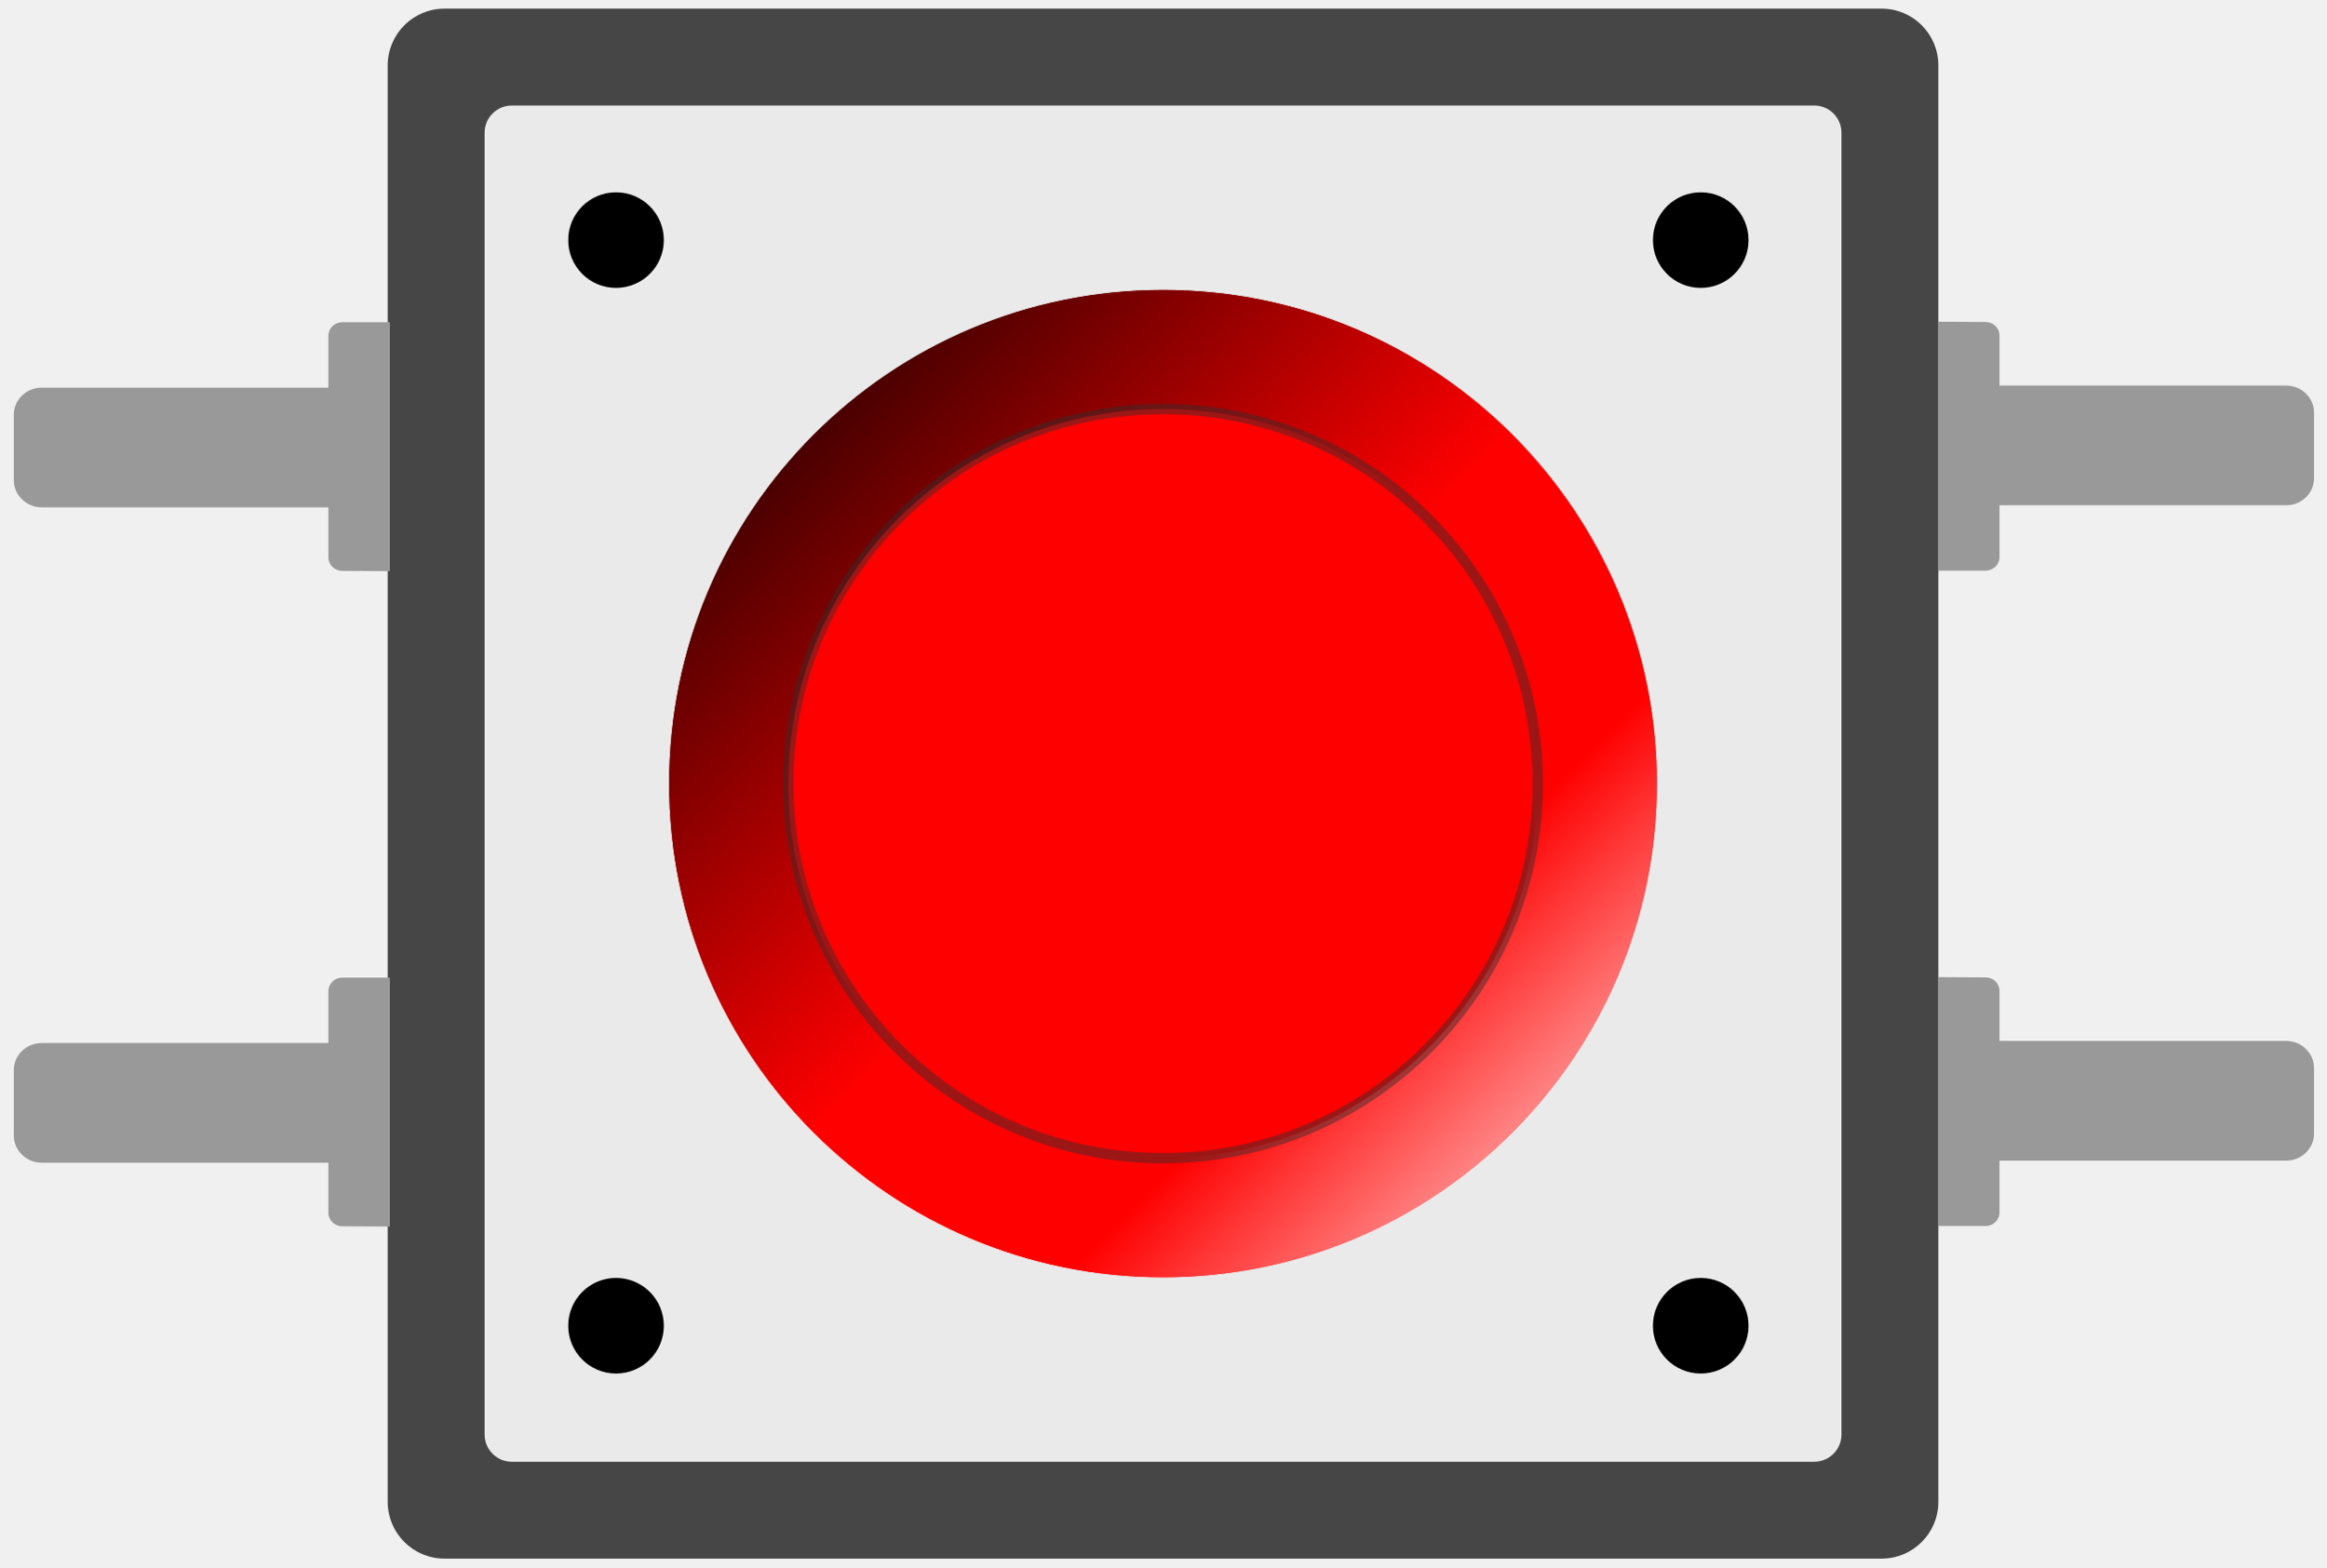
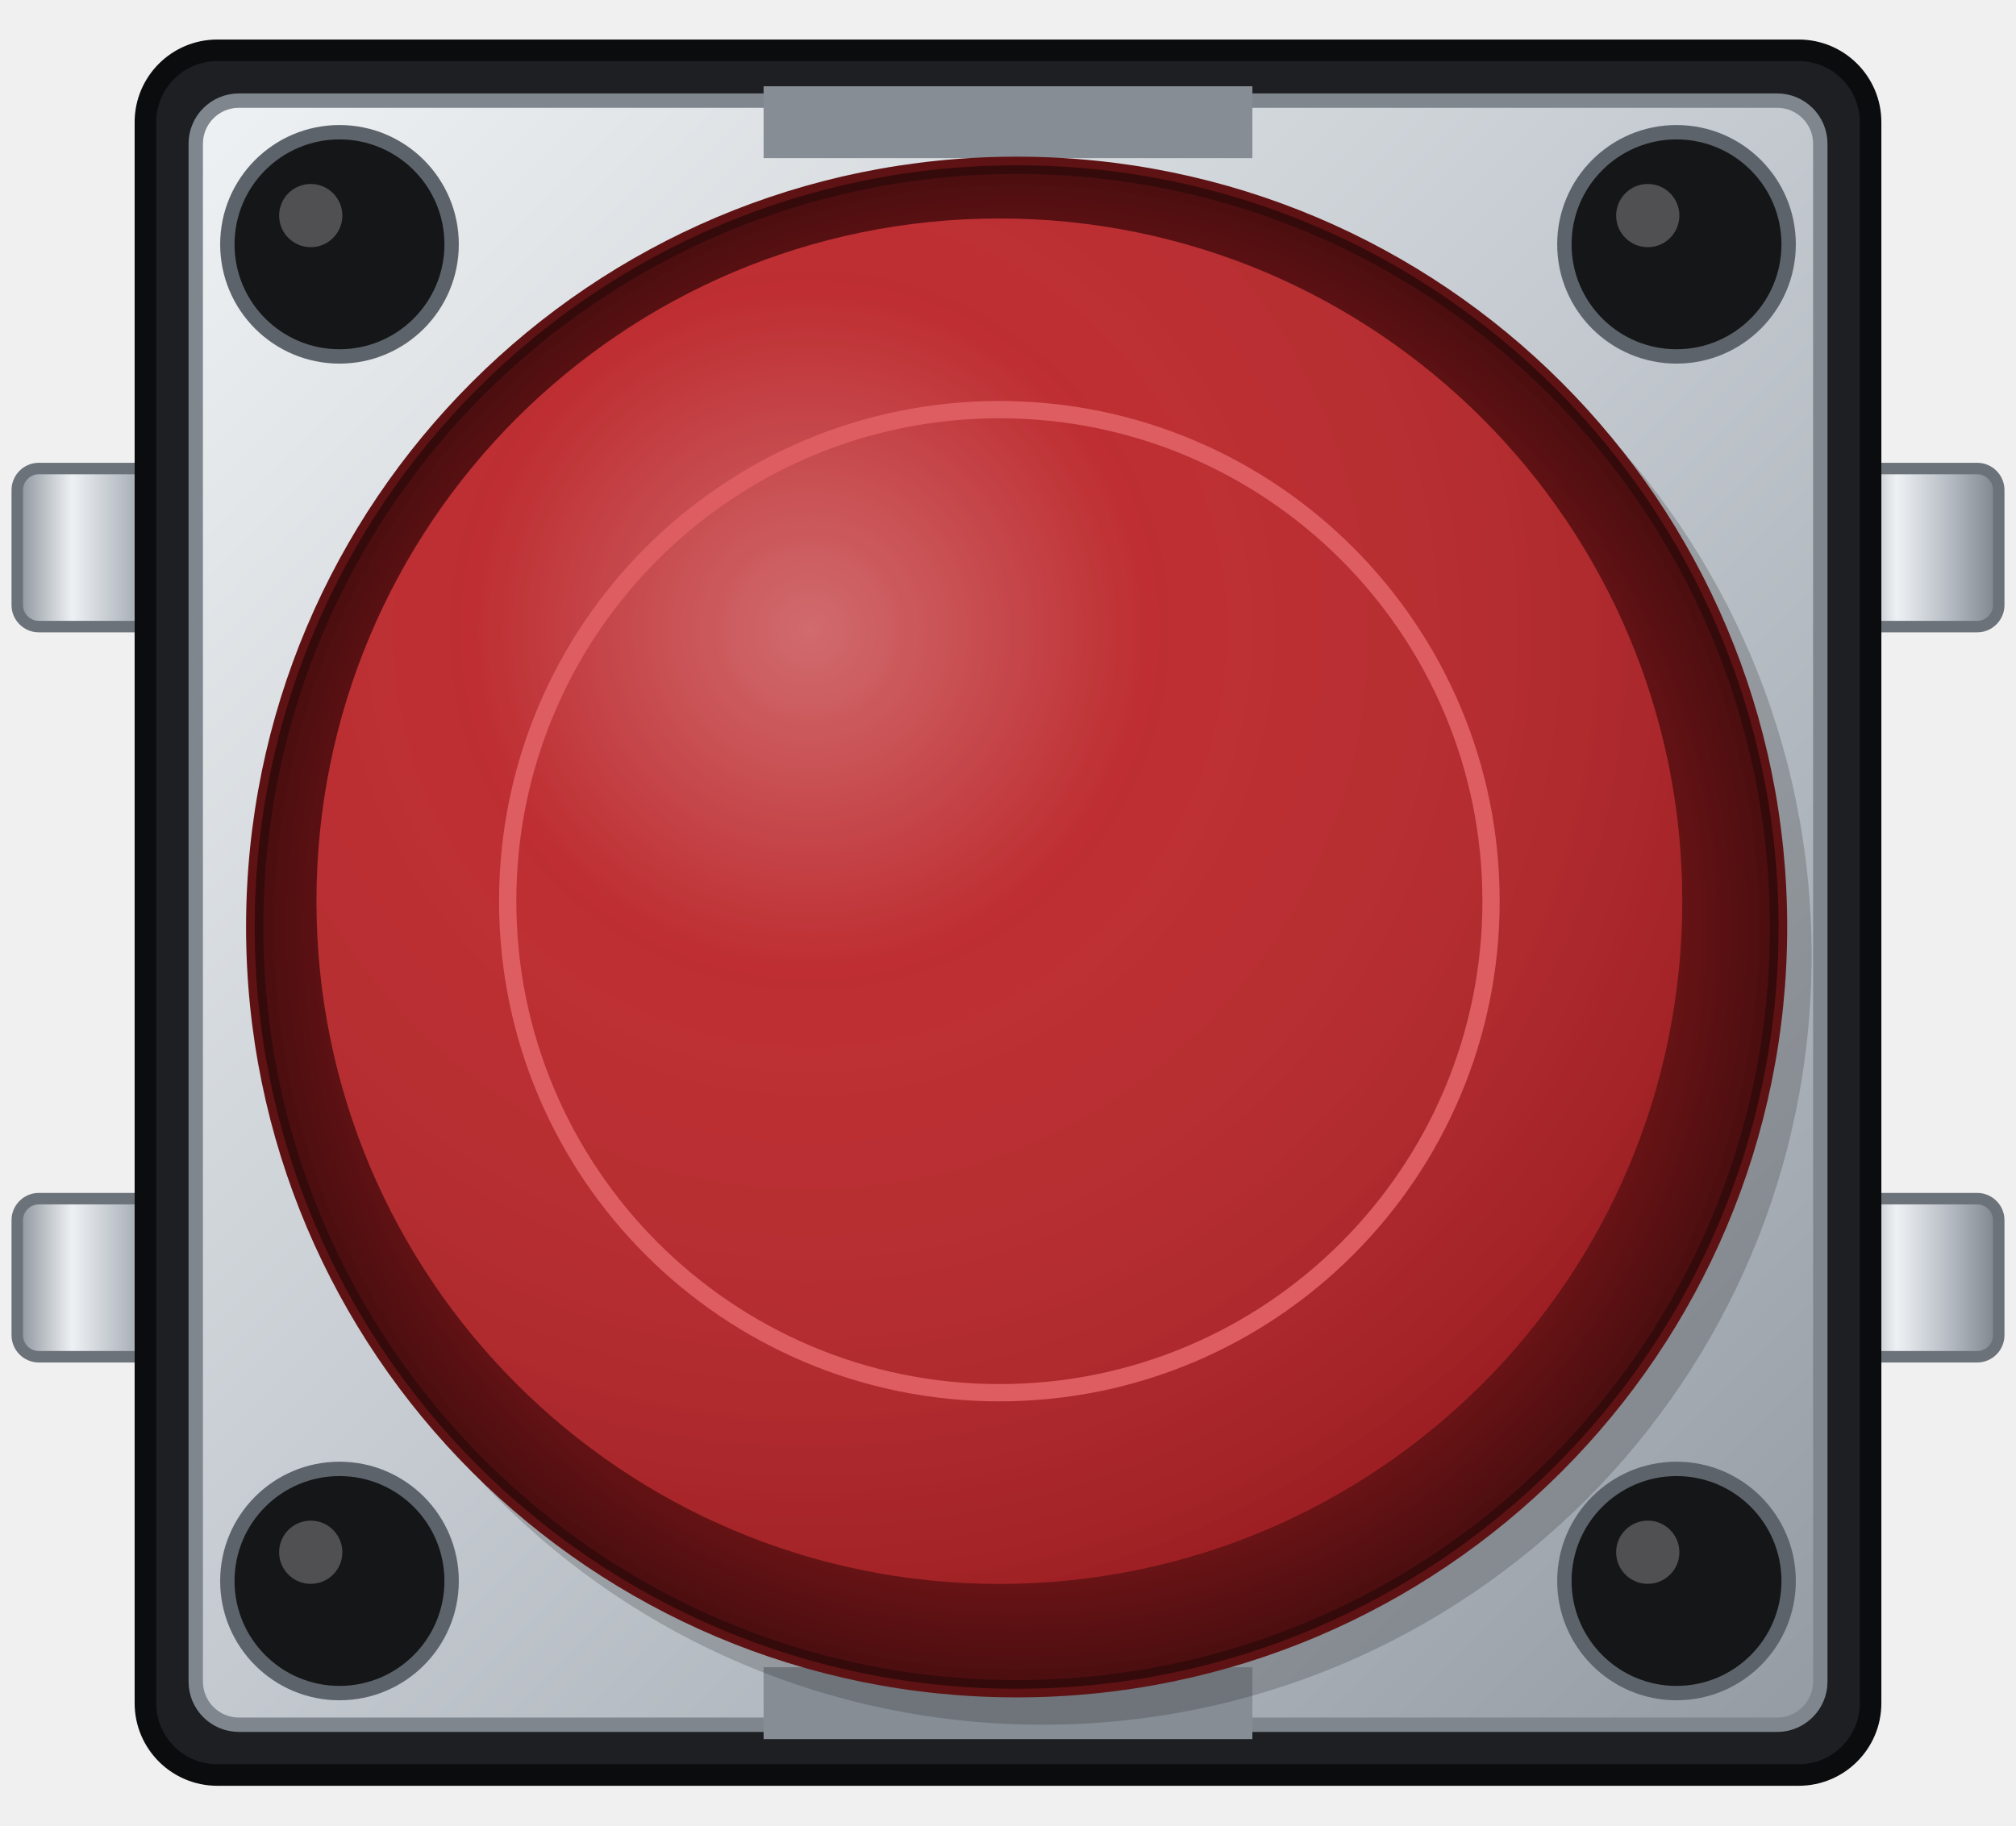
- <svg xmlns="http://www.w3.org/2000/svg" width="17.802mm" height="12mm" version="1.1" viewBox="-3 0 18 12">
+ <svg xmlns="http://www.w3.org/2000/svg" version="1.1" width="53px" height="48px" viewBox="0 0 53 48">
  <defs>
-     <linearGradient x1="0" x2="1" y1="0" y2="1" id="grad-up-pushbutton2">
-       <stop stop-color="#ffffff" offset="0" />
-       <stop offset="0.3" stop-color="red" />
-       <stop offset="0.5" stop-color="red" />
-       <stop offset="1" />
+     <linearGradient id="luz" x1="0" y1="0" x2="0" y2="1">
+       <stop offset="0" stop-color="#ffffff" stop-opacity="0.16" />
+       <stop offset="0.45" stop-color="#ffffff" stop-opacity="0" />
+       <stop offset="1" stop-color="#000000" stop-opacity="0.22" />
    </linearGradient>
-     <linearGradient x1="1" x2="0" y1="1" y2="0" id="grad-down-pushbutton2">
-       <stop stop-color="#ffffff" offset="0" />
-       <stop offset="0.3" stop-color="red" />
-       <stop offset="0.5" stop-color="red" />
-       <stop offset="1" />
+     <linearGradient id="metal" x1="0" y1="0" x2="0" y2="1">
+       <stop offset="0" stop-color="#f4f6f8" />
+       <stop offset="0.5" stop-color="#b9bfc6" />
+       <stop offset="1" stop-color="#868d95" />
    </linearGradient>
+     <linearGradient id="metal-h" x1="0" y1="0" x2="1" y2="0">
+       <stop offset="0" stop-color="#8a9199" />
+       <stop offset="0.35" stop-color="#eef1f4" />
+       <stop offset="0.7" stop-color="#b3b9c0" />
+       <stop offset="1" stop-color="#7c838b" />
+     </linearGradient>
+     <radialGradient id="lata" cx="0.4" cy="0.38" r="0.66">
+       <stop offset="0" stop-color="#f6f8fa" />
+       <stop offset="0.6" stop-color="#c3c9cf" />
+       <stop offset="1" stop-color="#8c939b" />
+     </radialGradient>
+     <linearGradient id="plastico" x1="0" y1="0" x2="0" y2="1">
+       <stop offset="0" stop-color="#3a3c40" />
+       <stop offset="1" stop-color="#16171a" />
+     </linearGradient>
+     <linearGradient id="ouro" x1="0" y1="0" x2="0" y2="1">
+       <stop offset="0" stop-color="#f4dc8c" />
+       <stop offset="1" stop-color="#b88a2c" />
+     </linearGradient>
+     <radialGradient id="cupula" cx="0.36" cy="0.3" r="0.78">
+       <stop offset="0" stop-color="#ffffff" stop-opacity="0.6" />
+       <stop offset="0.32" stop-color="#ffffff" stop-opacity="0.1" />
+       <stop offset="1" stop-color="#000000" stop-opacity="0.32" />
+     </radialGradient>
+     <radialGradient id="borda-capa" cx="0.5" cy="0.5" r="0.5">
+       <stop offset="0.72" stop-color="#000000" stop-opacity="0" />
+       <stop offset="1" stop-color="#000000" stop-opacity="0.45" />
+     </radialGradient>
+     <linearGradient id="aco" x1="0" y1="0" x2="1" y2="1">
+       <stop offset="0" stop-color="#eef1f3" />
+       <stop offset="0.5" stop-color="#c3c9cf" />
+       <stop offset="1" stop-color="#959ca4" />
+     </linearGradient>
+     <radialGradient id="knob" cx="0.4" cy="0.35" r="0.7">
+       <stop offset="0" stop-color="#4a4d52" />
+       <stop offset="0.7" stop-color="#202124" />
+       <stop offset="1" stop-color="#0d0e10" />
+     </radialGradient>
+     <radialGradient id="cromo" cx="0.38" cy="0.32" r="0.8">
+       <stop offset="0" stop-color="#fbfcfd" />
+       <stop offset="0.45" stop-color="#c9ced4" />
+       <stop offset="0.8" stop-color="#8e959d" />
+       <stop offset="1" stop-color="#b7bdc3" />
+     </radialGradient>
  </defs>
-   <rect x="0" y="0" width="12" height="12" rx=".44" ry=".44" fill="#464646" />
-   <rect x=".75" y=".75" width="10.5" height="10.5" rx=".211" ry=".211" fill="#eaeaea" />
-   <g fill="#1b1b1">
-     <circle cx="1.767" cy="1.792" r=".37" />
-     <circle cx="10.161" cy="1.792" r=".37" />
-     <circle cx="10.161" cy="10.197" r=".37" />
-     <circle cx="1.767" cy="10.197" r=".37" />
-   </g>
-   <g fill="#999" stroke-width="1.015">
-     <path d="m12.365 2.426c0.06 0 0.108 0.047 0.108 0.105v0.387h2.217c0.12 0 0.217 0.094 0.217 0.21v0.507c0 0.117-0.097 0.21-0.217 0.21h-2.217v0.401c0 0.058-0.048 0.105-0.108 0.105h-0.368v-1.927z" />
-     <path d="m12.365 7.5c0.06 0 0.108 0.047 0.108 0.105v0.387h2.217c0.12 0 0.217 0.094 0.217 0.21v0.507c0 0.117-0.097 0.21-0.217 0.21h-2.217v0.401c0 0.058-0.048 0.105-0.108 0.105h-0.368v-1.927z" />
-     <path d="m-0.351 4.353c-0.06 0-0.108-0.047-0.108-0.105v-0.387h-2.217c-0.12 0-0.217-0.094-0.217-0.21v-0.507c0-0.117 0.097-0.21 0.217-0.21h2.217v-0.401c0-0.058 0.048-0.105 0.108-0.105h0.368v1.927z" />
-     <path d="m-0.351 9.427c-0.06 0-0.108-0.047-0.108-0.105v-0.387h-2.217c-0.12 0-0.217-0.094-0.217-0.21v-0.507c0-0.117 0.097-0.21 0.217-0.21h2.217v-0.401c0-0.058 0.048-0.105 0.108-0.105h0.368v1.927z" />
-   </g>
-   <g class="clickable-element">
-     <circle cx="6" cy="6" r="3.822" fill="url(#grad-down-pushbutton2)" />
-     <circle class="button-active-circle" cx="6" cy="6" r="3.822" fill="url(#grad-down-pushbutton2)" />
-     <circle cx="6" cy="6" r="2.9" stroke="#2f2f2f" stroke-opacity=".47" stroke-width=".08" fill="red" />
-   </g>
+   <rect x="0.454" y="12.321" width="4.125" height="4.157" rx="0.567" fill="url(#metal-h)" stroke="#6c727a" stroke-width="0.302" />
+   <rect x="0.454" y="31.521" width="4.125" height="4.157" rx="0.567" fill="url(#metal-h)" stroke="#6c727a" stroke-width="0.302" />
+   <rect x="48.421" y="12.321" width="4.125" height="4.157" rx="0.567" fill="url(#metal-h)" stroke="#6c727a" stroke-width="0.302" />
+   <rect x="48.421" y="31.521" width="4.125" height="4.157" rx="0.567" fill="url(#metal-h)" stroke="#6c727a" stroke-width="0.302" />
+   <rect x="3.823" y="1.323" width="45.354" height="45.354" rx="1.89" fill="#1e1f22" stroke="#0b0c0e" stroke-width="0.567" />
+   <rect x="5.146" y="2.646" width="42.709" height="42.709" rx="1.134" fill="url(#aco)" stroke="#7f868e" stroke-width="0.378" />
+   <rect x="20.075" y="2.268" width="12.85" height="1.89" fill="#868d95" />
+   <rect x="20.075" y="43.843" width="12.85" height="1.89" fill="#868d95" />
+   <circle cx="8.925" cy="6.425" r="2.948" fill="#151618" stroke="#5d636b" stroke-width="0.378" />
+   <circle cx="8.169" cy="5.669" r="0.831" fill="#ffffff" fill-opacity="0.25" />
+   <circle cx="8.925" cy="41.575" r="2.948" fill="#151618" stroke="#5d636b" stroke-width="0.378" />
+   <circle cx="8.169" cy="40.819" r="0.831" fill="#ffffff" fill-opacity="0.25" />
+   <circle cx="44.075" cy="6.425" r="2.948" fill="#151618" stroke="#5d636b" stroke-width="0.378" />
+   <circle cx="43.319" cy="5.669" r="0.831" fill="#ffffff" fill-opacity="0.25" />
+   <circle cx="44.075" cy="41.575" r="2.948" fill="#151618" stroke="#5d636b" stroke-width="0.378" />
+   <circle cx="43.319" cy="40.819" r="0.831" fill="#ffffff" fill-opacity="0.25" />
+   <rect x="14.028" y="11.528" width="24.945" height="24.945" rx="1.134" fill="#1a1b1e" />
+   <circle cx="27.407" cy="25.134" r="20.22" fill="#000000" fill-opacity="0.18" />
+   <circle cx="26.727" cy="24.378" r="20.031" fill="#89191c" stroke="#5f1213" stroke-width="0.454" />
+   <circle cx="26.727" cy="24.378" r="20.031" fill="url(#borda-capa)" />
+   <circle cx="26.273" cy="23.698" r="17.953" fill="#ba2226" />
+   <circle cx="26.273" cy="23.698" r="17.953" fill="url(#cupula)" fill-opacity="0.55" />
+   <circle cx="26.273" cy="23.698" r="12.926" fill="none" stroke="#de5d60" stroke-width="0.454" />
</svg>
